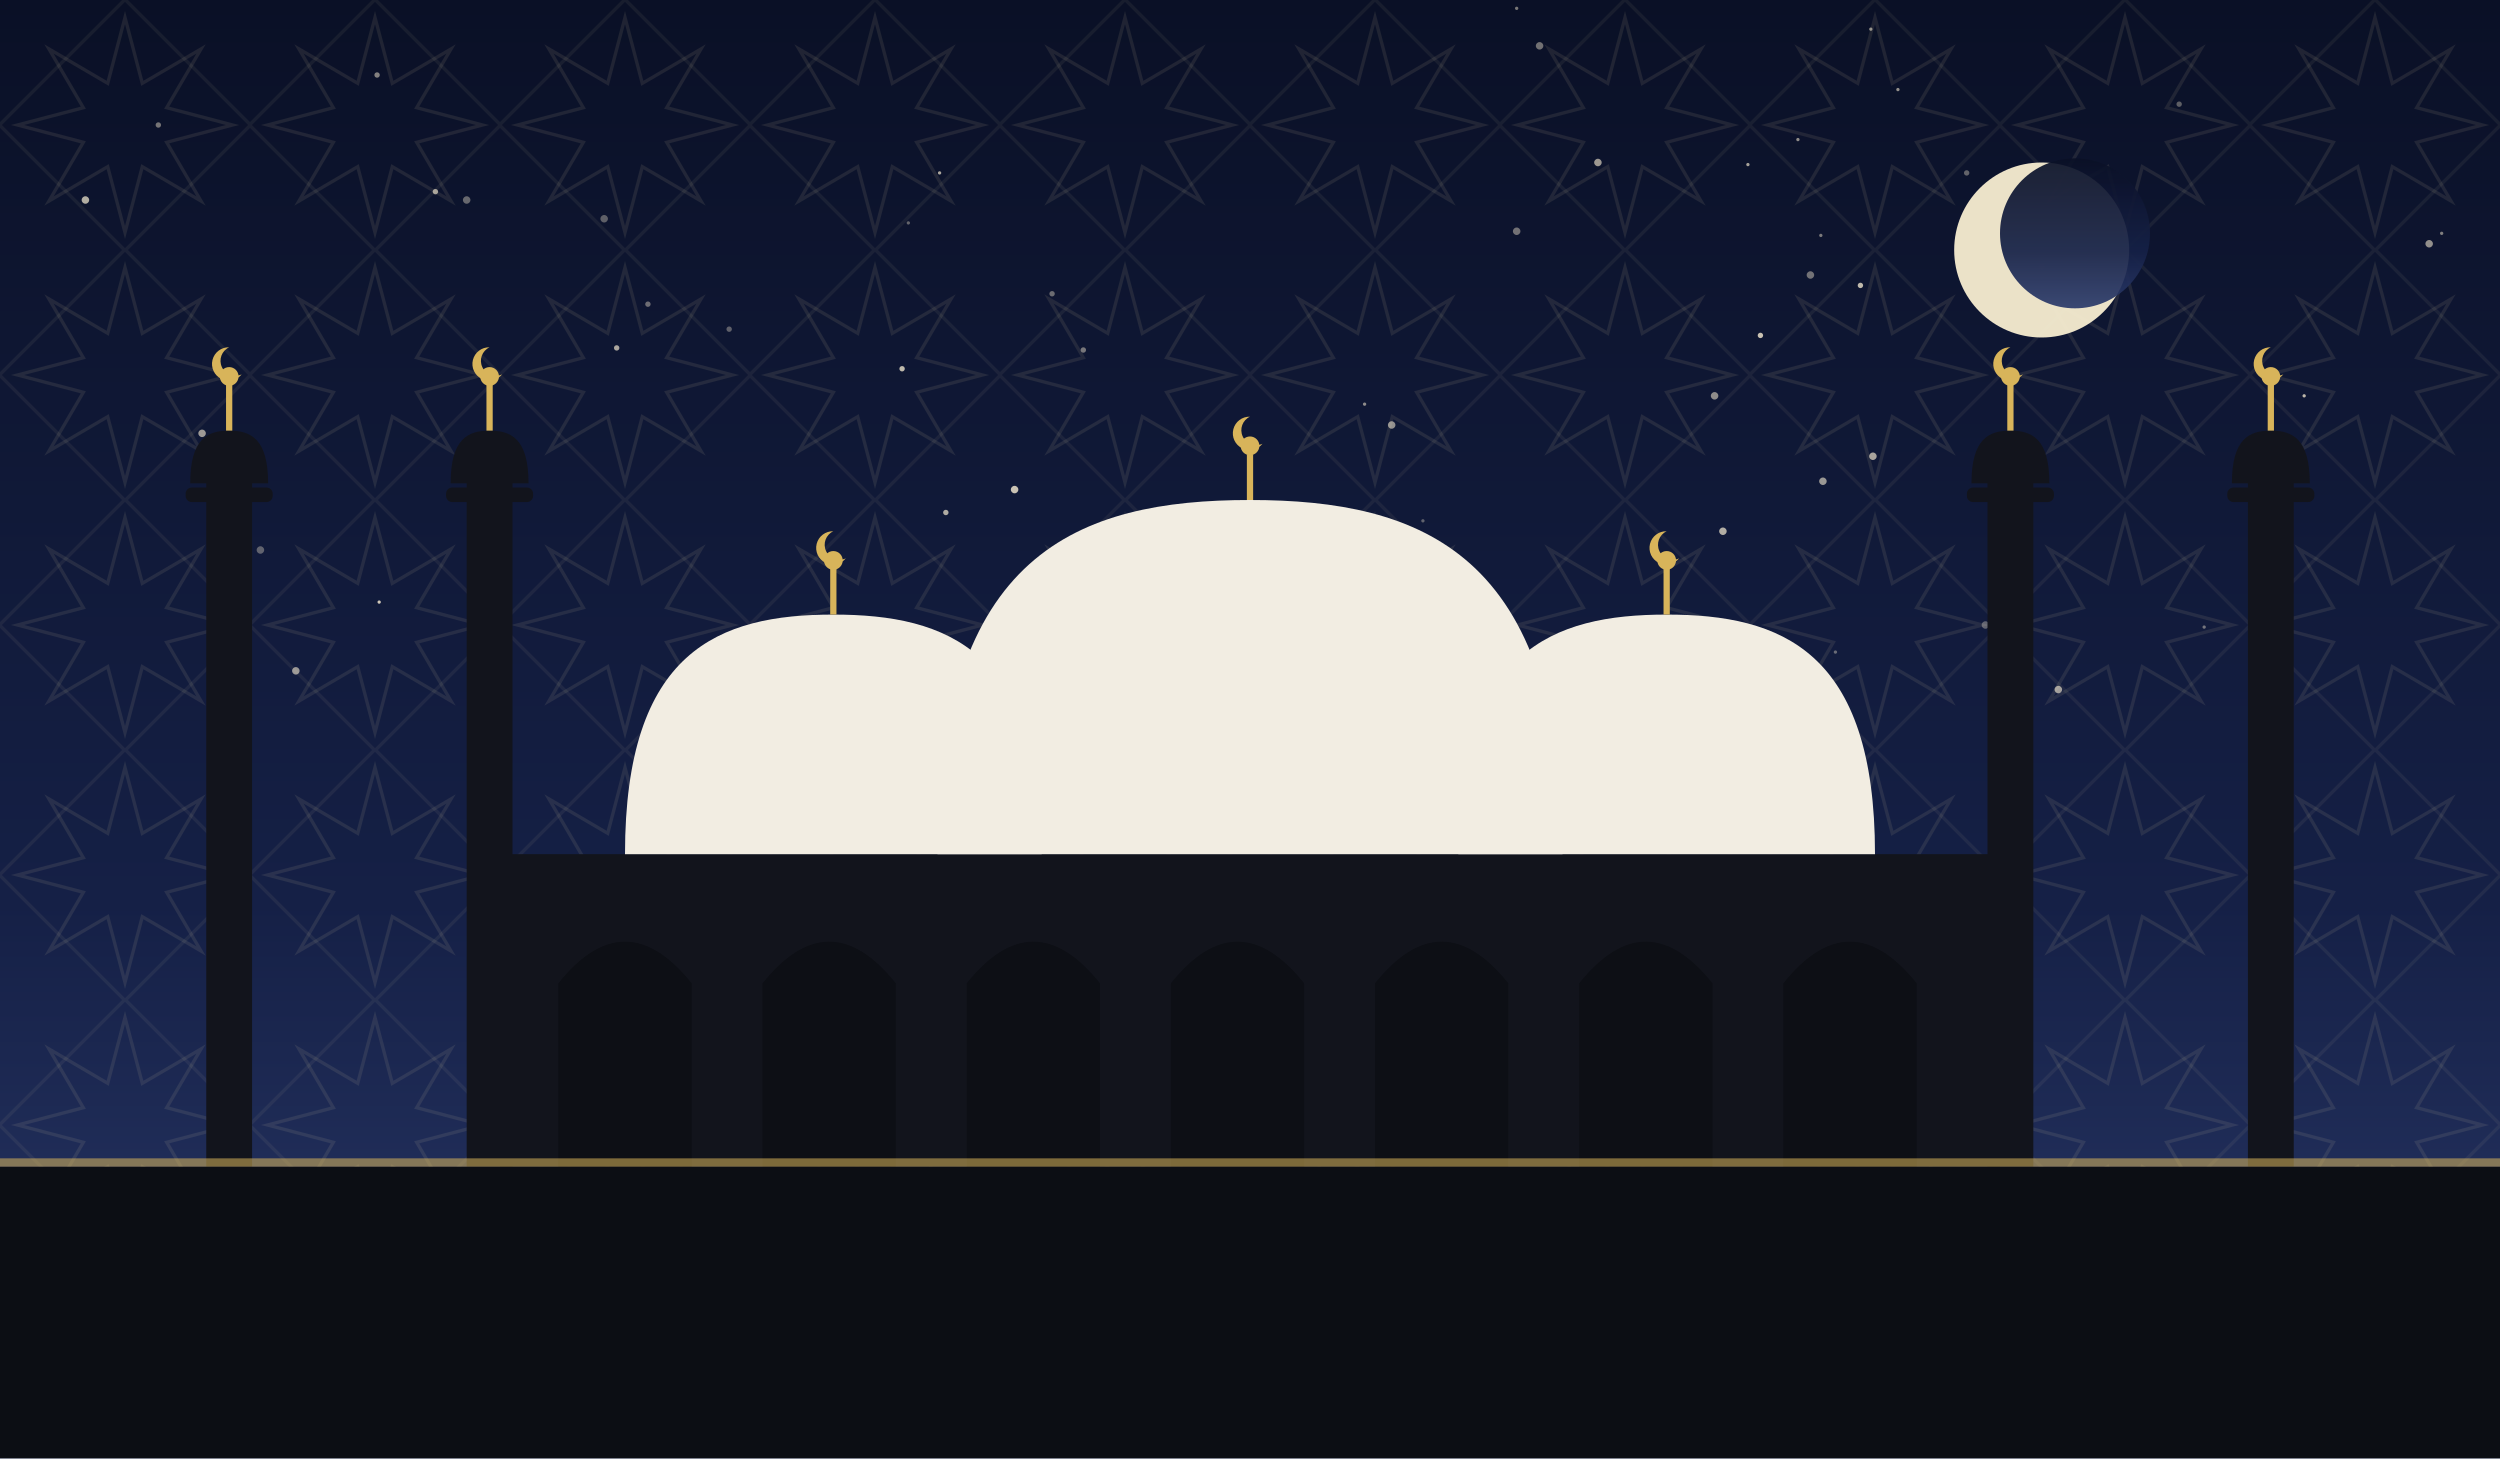
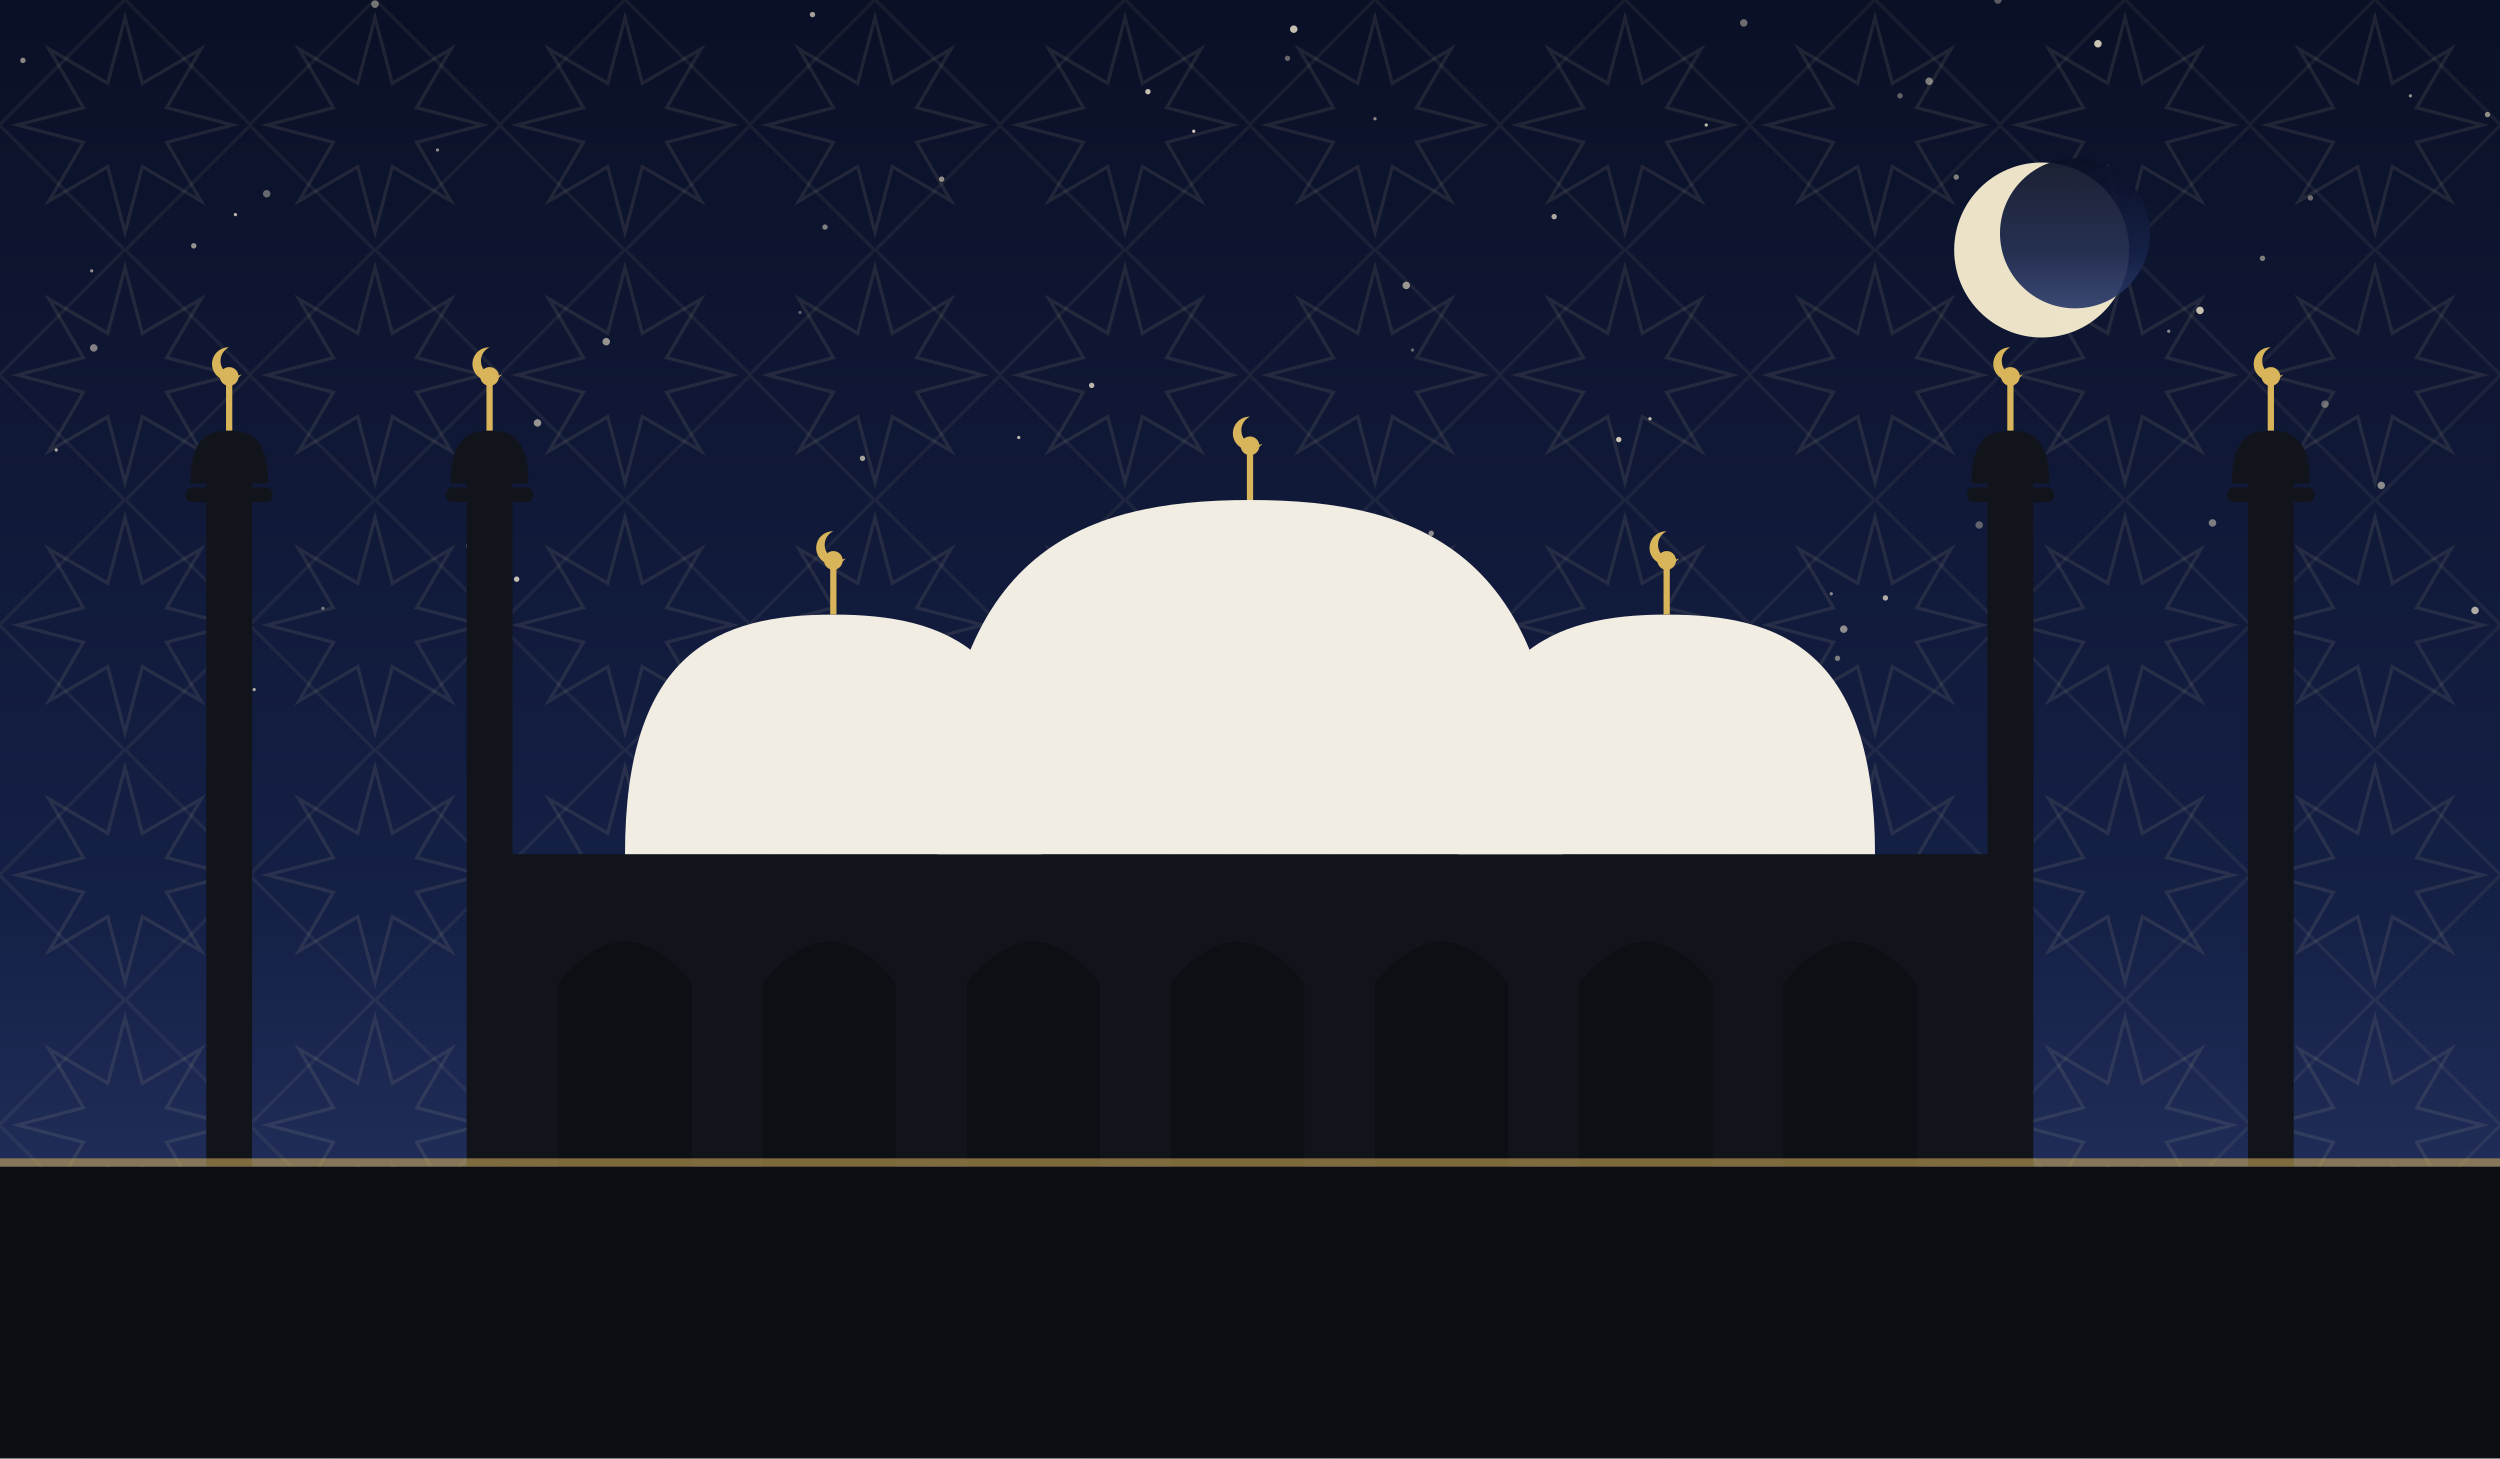
<svg xmlns="http://www.w3.org/2000/svg" viewBox="0 0 1200 700" role="img">
  <defs>
    <linearGradient id="sky" x1="0" y1="0" x2="0" y2="1">
      <stop offset="0" stop-color="#0a1026" />
      <stop offset="0.62" stop-color="#152046" />
      <stop offset="1" stop-color="#2b3a6b" />
    </linearGradient>
    <pattern id="g1" width="120" height="120" patternUnits="userSpaceOnUse">
      <polygon points="111.6,60.0 80.0,68.3 96.5,96.5 68.3,80.0 60.0,111.6 51.7,80.0 23.5,96.5 40.0,68.3 8.4,60.0 40.0,51.7 23.5,23.5 51.7,40.0 60.0,8.4 68.3,40.0 96.5,23.5 80.0,51.7" fill="none" stroke="#e8d9a8" stroke-width="1.6" opacity="0.1" />
      <rect x="17.4" y="17.4" width="85.2" height="85.2" fill="none" stroke="#e8d9a8" stroke-width="1.6" opacity="0.07" transform="rotate(45 60.0 60.0)" />
    </pattern>
  </defs>
  <rect width="1200" height="700" fill="url(#sky)" />
  <rect width="1200" height="700" fill="url(#g1)" />
-   <circle cx="142" cy="322" r="1.8" fill="#f7ecd2" opacity="0.59" />
-   <circle cx="944" cy="83" r="1.3" fill="#f7ecd2" opacity="0.37" />
-   <circle cx="827" cy="255" r="1.8" fill="#f7ecd2" opacity="0.70" />
-   <circle cx="823" cy="190" r="1.8" fill="#f7ecd2" opacity="0.55" />
-   <circle cx="668" cy="204" r="1.8" fill="#f7ecd2" opacity="0.57" />
-   <circle cx="290" cy="105" r="1.8" fill="#f7ecd2" opacity="0.35" />
-   <circle cx="433" cy="177" r="1.3" fill="#f7ecd2" opacity="0.76" />
-   <circle cx="209" cy="92" r="1.3" fill="#f7ecd2" opacity="0.63" />
-   <circle cx="794" cy="266" r="1.3" fill="#f7ecd2" opacity="0.39" />
-   <circle cx="436" cy="107" r="0.8" fill="#f7ecd2" opacity="0.37" />
-   <circle cx="839" cy="79" r="0.8" fill="#f7ecd2" opacity="0.66" />
-   <circle cx="395" cy="314" r="1.3" fill="#f7ecd2" opacity="0.65" />
-   <circle cx="520" cy="168" r="1.3" fill="#f7ecd2" opacity="0.45" />
-   <circle cx="182" cy="289" r="0.8" fill="#f7ecd2" opacity="0.83" />
-   <circle cx="845" cy="161" r="1.3" fill="#f7ecd2" opacity="0.80" />
-   <circle cx="181" cy="36" r="1.3" fill="#f7ecd2" opacity="0.51" />
-   <circle cx="1046" cy="50" r="1.3" fill="#f7ecd2" opacity="0.35" />
-   <circle cx="728" cy="111" r="1.8" fill="#f7ecd2" opacity="0.43" />
-   <circle cx="451" cy="83" r="0.8" fill="#f7ecd2" opacity="0.68" />
-   <circle cx="767" cy="78" r="1.8" fill="#f7ecd2" opacity="0.61" />
-   <circle cx="1172" cy="112" r="0.8" fill="#f7ecd2" opacity="0.49" />
-   <circle cx="874" cy="113" r="0.8" fill="#f7ecd2" opacity="0.47" />
-   <circle cx="857" cy="325" r="0.8" fill="#f7ecd2" opacity="0.60" />
-   <circle cx="953" cy="300" r="1.8" fill="#f7ecd2" opacity="0.35" />
-   <circle cx="898" cy="14" r="0.8" fill="#f7ecd2" opacity="0.57" />
-   <circle cx="620" cy="295" r="0.8" fill="#f7ecd2" opacity="0.35" />
-   <circle cx="863" cy="67" r="0.8" fill="#f7ecd2" opacity="0.56" />
-   <circle cx="739" cy="22" r="1.8" fill="#f7ecd2" opacity="0.43" />
-   <circle cx="224" cy="96" r="1.8" fill="#f7ecd2" opacity="0.39" />
-   <circle cx="1166" cy="117" r="1.8" fill="#f7ecd2" opacity="0.57" />
-   <circle cx="469" cy="329" r="0.8" fill="#f7ecd2" opacity="0.36" />
-   <circle cx="125" cy="264" r="1.8" fill="#f7ecd2" opacity="0.35" />
-   <circle cx="350" cy="158" r="1.3" fill="#f7ecd2" opacity="0.35" />
-   <circle cx="112" cy="319" r="1.8" fill="#f7ecd2" opacity="0.63" />
-   <circle cx="875" cy="231" r="1.8" fill="#f7ecd2" opacity="0.60" />
-   <circle cx="311" cy="146" r="1.3" fill="#f7ecd2" opacity="0.41" />
-   <circle cx="76" cy="60" r="1.3" fill="#f7ecd2" opacity="0.45" />
-   <circle cx="1058" cy="301" r="0.8" fill="#f7ecd2" opacity="0.43" />
-   <circle cx="881" cy="313" r="0.8" fill="#f7ecd2" opacity="0.38" />
-   <circle cx="97" cy="208" r="1.8" fill="#f7ecd2" opacity="0.61" />
-   <circle cx="602" cy="282" r="1.8" fill="#f7ecd2" opacity="0.49" />
-   <circle cx="404" cy="323" r="1.3" fill="#f7ecd2" opacity="0.77" />
-   <circle cx="487" cy="235" r="1.8" fill="#f7ecd2" opacity="0.80" />
-   <circle cx="683" cy="250" r="0.8" fill="#f7ecd2" opacity="0.35" />
-   <circle cx="728" cy="4" r="0.8" fill="#f7ecd2" opacity="0.47" />
-   <circle cx="550" cy="325" r="1.8" fill="#f7ecd2" opacity="0.35" />
-   <circle cx="893" cy="137" r="1.3" fill="#f7ecd2" opacity="0.76" />
-   <circle cx="869" cy="132" r="1.8" fill="#f7ecd2" opacity="0.43" />
-   <circle cx="454" cy="246" r="1.3" fill="#f7ecd2" opacity="0.69" />
-   <circle cx="296" cy="167" r="1.3" fill="#f7ecd2" opacity="0.67" />
-   <circle cx="899" cy="219" r="1.8" fill="#f7ecd2" opacity="0.66" />
-   <circle cx="655" cy="194" r="0.8" fill="#f7ecd2" opacity="0.55" />
-   <circle cx="980" cy="128" r="1.3" fill="#f7ecd2" opacity="0.75" />
-   <circle cx="842" cy="329" r="1.3" fill="#f7ecd2" opacity="0.53" />
-   <circle cx="505" cy="141" r="1.3" fill="#f7ecd2" opacity="0.40" />
-   <circle cx="41" cy="96" r="1.8" fill="#f7ecd2" opacity="0.71" />
-   <circle cx="1106" cy="190" r="0.8" fill="#f7ecd2" opacity="0.75" />
-   <circle cx="988" cy="331" r="1.8" fill="#f7ecd2" opacity="0.63" />
-   <circle cx="911" cy="43" r="0.8" fill="#f7ecd2" opacity="0.58" />
-   <circle cx="227" cy="318" r="1.8" fill="#f7ecd2" opacity="0.71" />
+   <circle cx="113" cy="103" r="0.8" fill="#f7ecd2" opacity="0.74" />
+   <circle cx="27" cy="216" r="0.8" fill="#f7ecd2" opacity="0.67" />
+   <circle cx="1086" cy="124" r="1.3" fill="#f7ecd2" opacity="0.49" />
+   <circle cx="530" cy="287" r="1.3" fill="#f7ecd2" opacity="0.45" />
+   <circle cx="879" cy="285" r="0.8" fill="#f7ecd2" opacity="0.50" />
+   <circle cx="93" cy="118" r="1.3" fill="#f7ecd2" opacity="0.59" />
+   <circle cx="452" cy="86" r="1.3" fill="#f7ecd2" opacity="0.57" />
+   <circle cx="396" cy="109" r="1.3" fill="#f7ecd2" opacity="0.49" />
+   <circle cx="45" cy="167" r="1.8" fill="#f7ecd2" opacity="0.50" />
+   <circle cx="959" cy="0" r="1.8" fill="#f7ecd2" opacity="0.35" />
+   <circle cx="618" cy="28" r="1.3" fill="#f7ecd2" opacity="0.39" />
+   <circle cx="1062" cy="251" r="1.8" fill="#f7ecd2" opacity="0.47" />
+   <circle cx="11" cy="29" r="1.3" fill="#f7ecd2" opacity="0.54" />
+   <circle cx="225" cy="262" r="1.3" fill="#f7ecd2" opacity="0.35" />
+   <circle cx="384" cy="150" r="0.8" fill="#f7ecd2" opacity="0.35" />
+   <circle cx="128" cy="93" r="1.8" fill="#f7ecd2" opacity="0.39" />
+   <circle cx="777" cy="211" r="1.3" fill="#f7ecd2" opacity="0.82" />
+   <circle cx="291" cy="164" r="1.8" fill="#f7ecd2" opacity="0.59" />
+   <circle cx="950" cy="252" r="1.8" fill="#f7ecd2" opacity="0.35" />
+   <circle cx="1194" cy="55" r="1.3" fill="#f7ecd2" opacity="0.55" />
+   <circle cx="1143" cy="233" r="1.8" fill="#f7ecd2" opacity="0.54" />
+   <circle cx="1157" cy="46" r="0.8" fill="#f7ecd2" opacity="0.57" />
+   <circle cx="1116" cy="194" r="1.8" fill="#f7ecd2" opacity="0.39" />
+   <circle cx="660" cy="57" r="0.8" fill="#f7ecd2" opacity="0.55" />
+   <circle cx="1109" cy="95" r="1.3" fill="#f7ecd2" opacity="0.40" />
+   <circle cx="423" cy="308" r="1.8" fill="#f7ecd2" opacity="0.69" />
+   <circle cx="882" cy="316" r="1.3" fill="#f7ecd2" opacity="0.47" />
+   <circle cx="926" cy="39" r="1.8" fill="#f7ecd2" opacity="0.49" />
+   <circle cx="675" cy="137" r="1.8" fill="#f7ecd2" opacity="0.60" />
+   <circle cx="489" cy="210" r="0.8" fill="#f7ecd2" opacity="0.75" />
+   <circle cx="248" cy="278" r="1.3" fill="#f7ecd2" opacity="0.79" />
+   <circle cx="792" cy="201" r="0.8" fill="#f7ecd2" opacity="0.77" />
+   <circle cx="1041" cy="159" r="0.8" fill="#f7ecd2" opacity="0.54" />
+   <circle cx="155" cy="292" r="0.8" fill="#f7ecd2" opacity="0.45" />
+   <circle cx="414" cy="220" r="1.3" fill="#f7ecd2" opacity="0.65" />
+   <circle cx="258" cy="203" r="1.8" fill="#f7ecd2" opacity="0.59" />
+   <circle cx="1007" cy="21" r="1.8" fill="#f7ecd2" opacity="0.82" />
+   <circle cx="621" cy="14" r="1.8" fill="#f7ecd2" opacity="0.79" />
+   <circle cx="180" cy="2" r="1.8" fill="#f7ecd2" opacity="0.45" />
+   <circle cx="524" cy="185" r="1.3" fill="#f7ecd2" opacity="0.75" />
+   <circle cx="573" cy="63" r="0.8" fill="#f7ecd2" opacity="0.84" />
+   <circle cx="687" cy="256" r="1.3" fill="#f7ecd2" opacity="0.57" />
+   <circle cx="746" cy="104" r="1.3" fill="#f7ecd2" opacity="0.69" />
+   <circle cx="390" cy="7" r="1.3" fill="#f7ecd2" opacity="0.65" />
+   <circle cx="939" cy="85" r="1.3" fill="#f7ecd2" opacity="0.50" />
+   <circle cx="353" cy="338" r="1.3" fill="#f7ecd2" opacity="0.49" />
+   <circle cx="912" cy="46" r="1.3" fill="#f7ecd2" opacity="0.37" />
+   <circle cx="1056" cy="149" r="1.8" fill="#f7ecd2" opacity="0.79" />
+   <circle cx="905" cy="287" r="1.3" fill="#f7ecd2" opacity="0.70" />
+   <circle cx="819" cy="60" r="0.8" fill="#f7ecd2" opacity="0.75" />
+   <circle cx="678" cy="168" r="0.8" fill="#f7ecd2" opacity="0.39" />
+   <circle cx="122" cy="331" r="0.8" fill="#f7ecd2" opacity="0.67" />
+   <circle cx="471" cy="329" r="1.8" fill="#f7ecd2" opacity="0.44" />
+   <circle cx="885" cy="302" r="1.8" fill="#f7ecd2" opacity="0.55" />
+   <circle cx="44" cy="130" r="0.8" fill="#f7ecd2" opacity="0.55" />
+   <circle cx="1188" cy="293" r="1.8" fill="#f7ecd2" opacity="0.69" />
+   <circle cx="837" cy="11" r="1.8" fill="#f7ecd2" opacity="0.42" />
+   <circle cx="551" cy="44" r="1.3" fill="#f7ecd2" opacity="0.79" />
+   <circle cx="210" cy="72" r="0.8" fill="#f7ecd2" opacity="0.55" />
+   <circle cx="654" cy="295" r="1.3" fill="#f7ecd2" opacity="0.65" />
  <circle cx="980" cy="120" r="42" fill="#f6ecd0" opacity="0.95" />
  <circle cx="996" cy="112" r="36" fill="url(#sky)" opacity="0.92" />
  <rect x="240" y="410" width="720" height="150" fill="#12141c" />
  <path d="M 268 560 L 268 472 Q 300 432 332 472 L 332 560 Z" fill="#0c0e14" opacity="0.9" />
  <path d="M 366 560 L 366 472 Q 398 432 430 472 L 430 560 Z" fill="#0c0e14" opacity="0.9" />
  <path d="M 464 560 L 464 472 Q 496 432 528 472 L 528 560 Z" fill="#0c0e14" opacity="0.9" />
  <path d="M 562 560 L 562 472 Q 594 432 626 472 L 626 560 Z" fill="#0c0e14" opacity="0.9" />
  <path d="M 660 560 L 660 472 Q 692 432 724 472 L 724 560 Z" fill="#0c0e14" opacity="0.9" />
  <path d="M 758 560 L 758 472 Q 790 432 822 472 L 822 560 Z" fill="#0c0e14" opacity="0.9" />
  <path d="M 856 560 L 856 472 Q 888 432 920 472 L 920 560 Z" fill="#0c0e14" opacity="0.9" />
  <path d="M 450 410 C 450 265.5, 517.5 240, 600 240 C 682.5 240, 750 265.5, 750 410 Z" fill="#f2ede2" />
  <line x1="600" y1="240" x2="600" y2="218" stroke="#d8b45a" stroke-width="3" />
  <circle cx="600" cy="214" r="4.5" fill="#d8b45a" />
  <path d="M 600 200 a 8 8 0 1 0 6 13 a 6.4 6.4 0 1 1 -6 -13 Z" fill="#d8b45a" />
  <path d="M 300 410 C 300 312.25, 345.0 295, 400 295 C 455.0 295, 500 312.25, 500 410 Z" fill="#f2ede2" />
  <line x1="400" y1="295" x2="400" y2="273" stroke="#d8b45a" stroke-width="3" />
  <circle cx="400" cy="269" r="4.5" fill="#d8b45a" />
  <path d="M 400 255 a 8 8 0 1 0 6 13 a 6.4 6.4 0 1 1 -6 -13 Z" fill="#d8b45a" />
  <path d="M 700 410 C 700 312.25, 745.0 295, 800 295 C 855.0 295, 900 312.25, 900 410 Z" fill="#f2ede2" />
  <line x1="800" y1="295" x2="800" y2="273" stroke="#d8b45a" stroke-width="3" />
  <circle cx="800" cy="269" r="4.5" fill="#d8b45a" />
  <path d="M 800 255 a 8 8 0 1 0 6 13 a 6.4 6.4 0 1 1 -6 -13 Z" fill="#d8b45a" />
  <rect x="99.0" y="230" width="22" height="330" fill="#12141c" />
  <rect x="89.1" y="234" width="41.8" height="7" rx="3" fill="#12141c" />
  <path d="M 91.3 232 C 91.3 210.495, 99.715 206.7, 110 206.7 C 120.285 206.7, 128.7 210.495, 128.7 232 Z" fill="#12141c" />
  <line x1="110" y1="206.7" x2="110" y2="184.7" stroke="#d8b45a" stroke-width="3" />
  <circle cx="110" cy="180.7" r="4.5" fill="#d8b45a" />
  <path d="M 110 166.7 a 8 8 0 1 0 6 13 a 6.4 6.4 0 1 1 -6 -13 Z" fill="#d8b45a" />
  <rect x="224.0" y="230" width="22" height="330" fill="#12141c" />
  <rect x="214.1" y="234" width="41.8" height="7" rx="3" fill="#12141c" />
  <path d="M 216.3 232 C 216.3 210.495, 224.715 206.7, 235 206.7 C 245.285 206.7, 253.7 210.495, 253.7 232 Z" fill="#12141c" />
  <line x1="235" y1="206.7" x2="235" y2="184.7" stroke="#d8b45a" stroke-width="3" />
  <circle cx="235" cy="180.7" r="4.5" fill="#d8b45a" />
  <path d="M 235 166.7 a 8 8 0 1 0 6 13 a 6.4 6.4 0 1 1 -6 -13 Z" fill="#d8b45a" />
  <rect x="954.0" y="230" width="22" height="330" fill="#12141c" />
  <rect x="944.1" y="234" width="41.8" height="7" rx="3" fill="#12141c" />
  <path d="M 946.3 232 C 946.3 210.495, 954.715 206.7, 965 206.7 C 975.285 206.7, 983.7 210.495, 983.7 232 Z" fill="#12141c" />
  <line x1="965" y1="206.7" x2="965" y2="184.7" stroke="#d8b45a" stroke-width="3" />
  <circle cx="965" cy="180.7" r="4.5" fill="#d8b45a" />
  <path d="M 965 166.7 a 8 8 0 1 0 6 13 a 6.4 6.4 0 1 1 -6 -13 Z" fill="#d8b45a" />
  <rect x="1079.0" y="230" width="22" height="330" fill="#12141c" />
  <rect x="1069.1" y="234" width="41.8" height="7" rx="3" fill="#12141c" />
  <path d="M 1071.3 232 C 1071.3 210.495, 1079.715 206.7, 1090 206.7 C 1100.285 206.7, 1108.7 210.495, 1108.7 232 Z" fill="#12141c" />
  <line x1="1090" y1="206.7" x2="1090" y2="184.7" stroke="#d8b45a" stroke-width="3" />
  <circle cx="1090" cy="180.7" r="4.5" fill="#d8b45a" />
  <path d="M 1090 166.7 a 8 8 0 1 0 6 13 a 6.4 6.4 0 1 1 -6 -13 Z" fill="#d8b45a" />
  <rect x="0" y="560" width="1200" height="140" fill="#0c0e14" />
  <rect x="0" y="556" width="1200" height="4" fill="#d8b45a" opacity="0.55" />
</svg>
